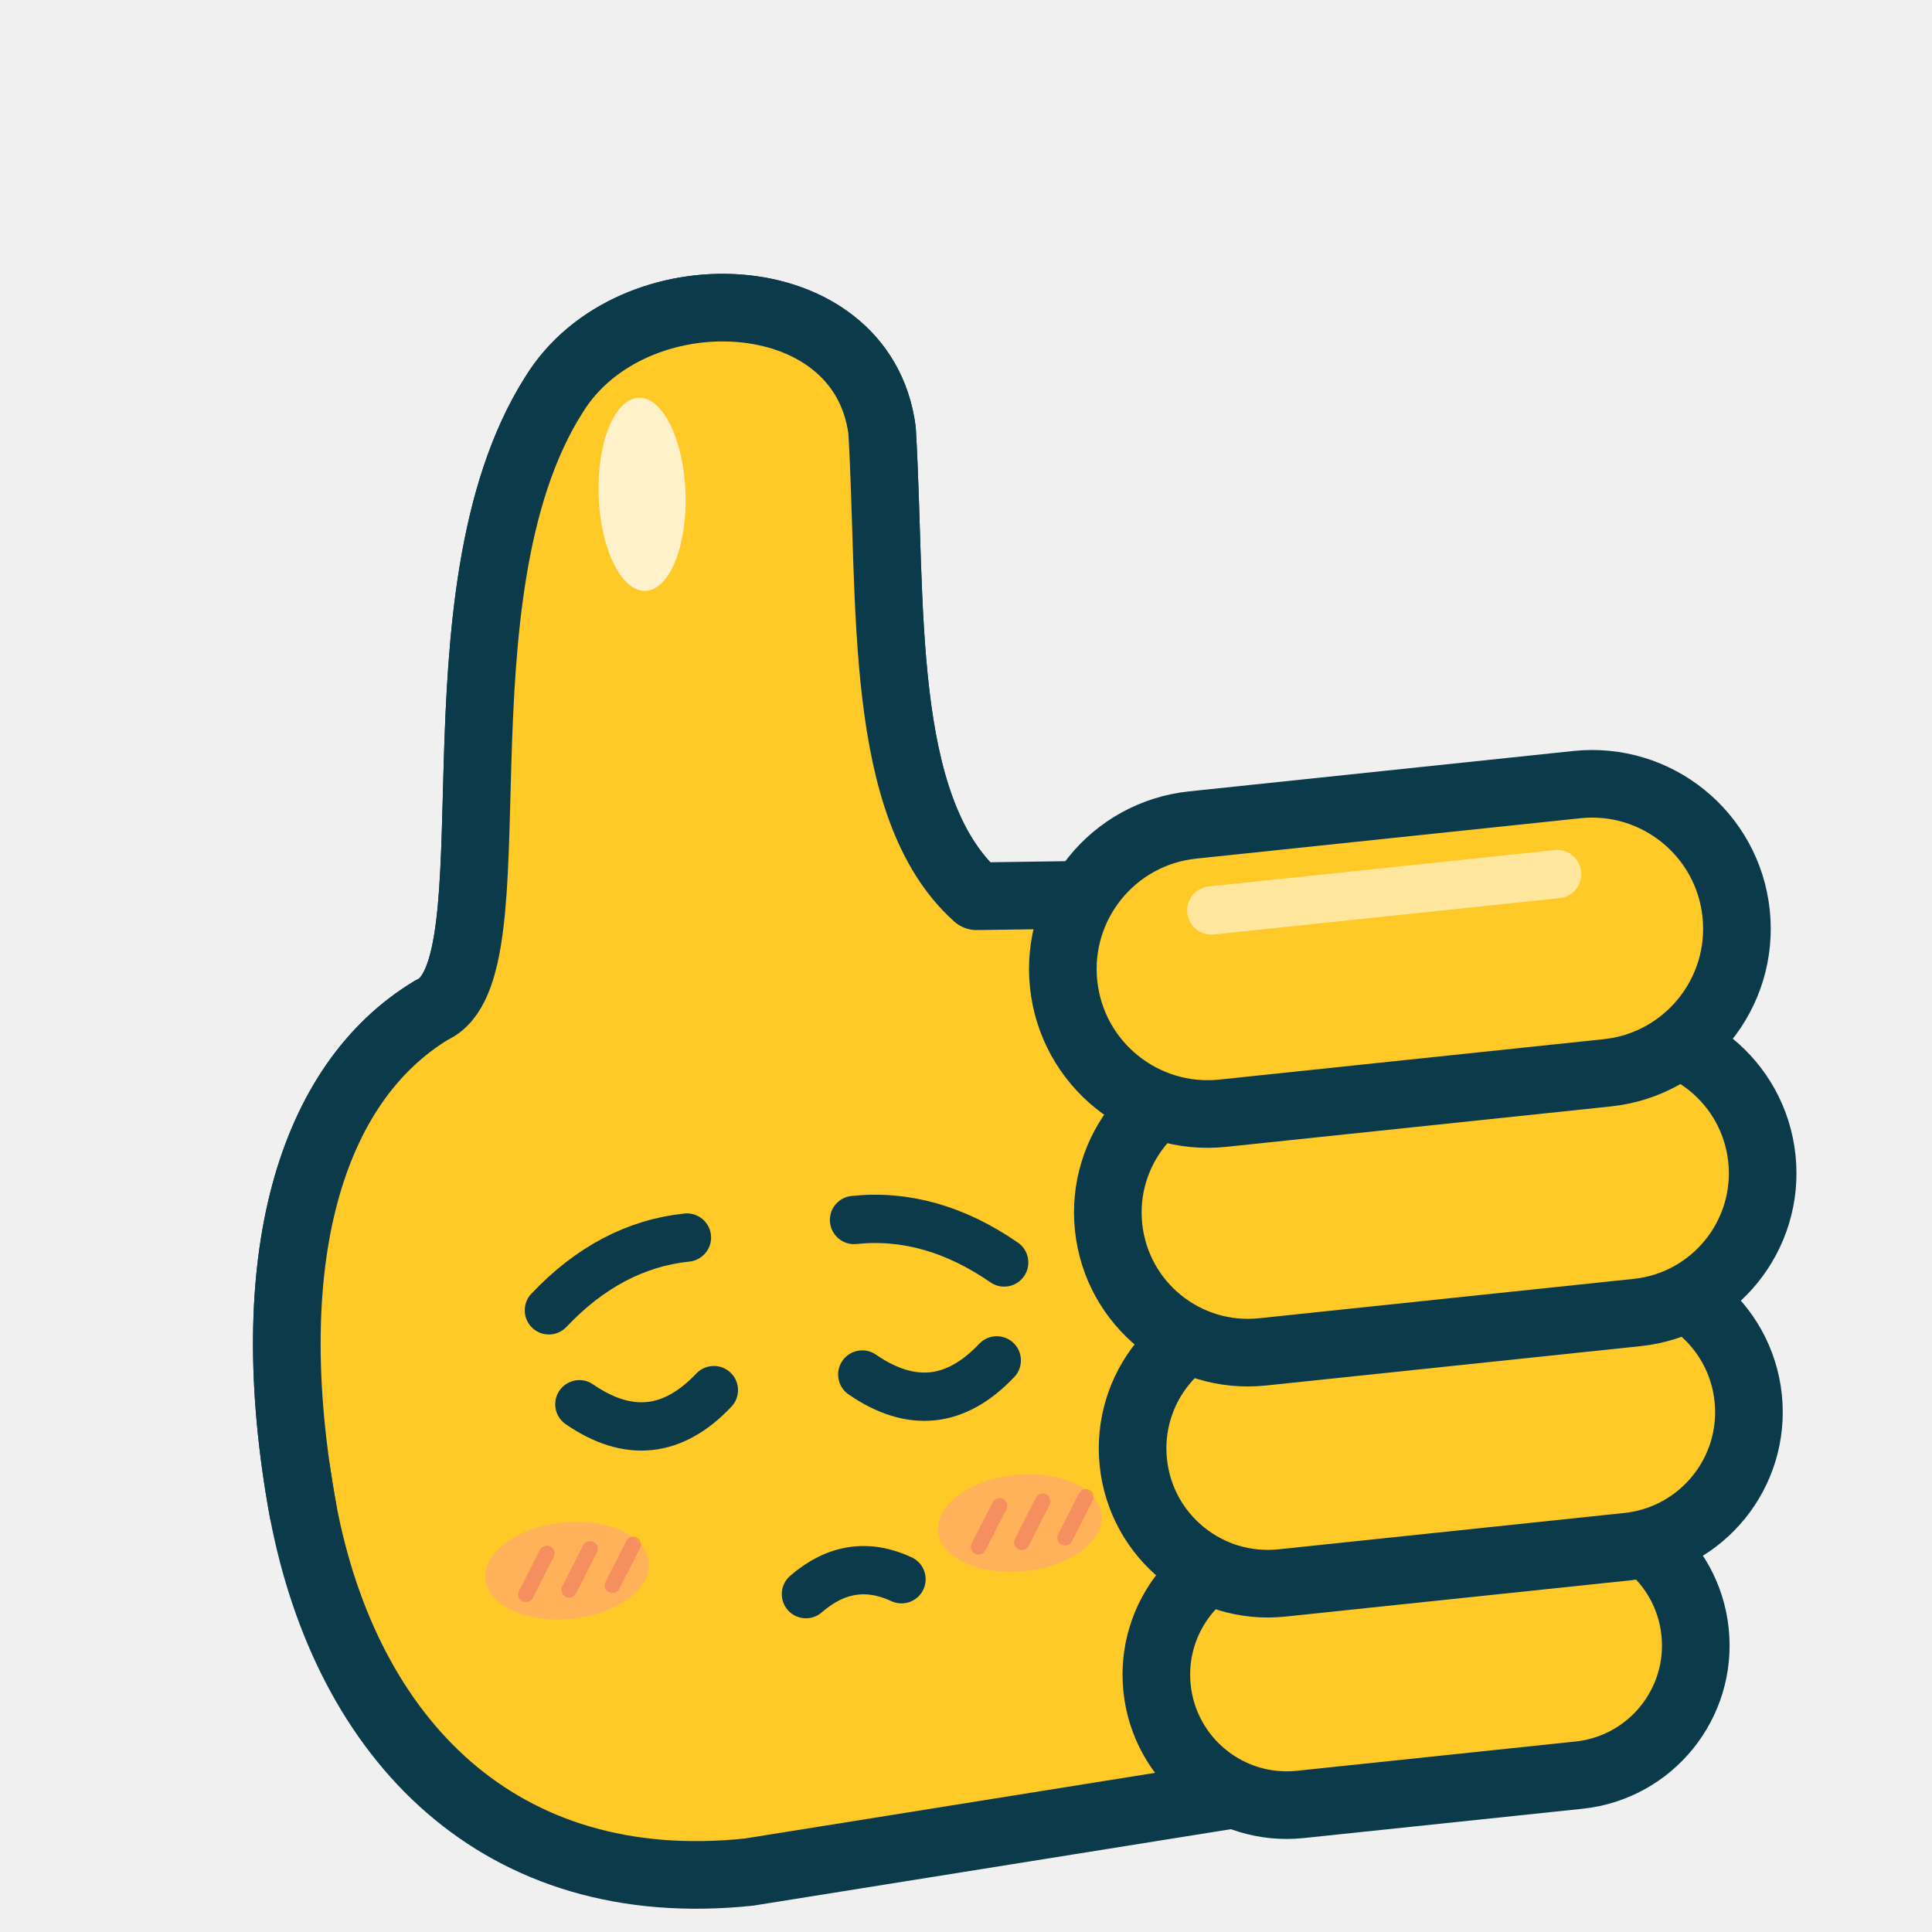
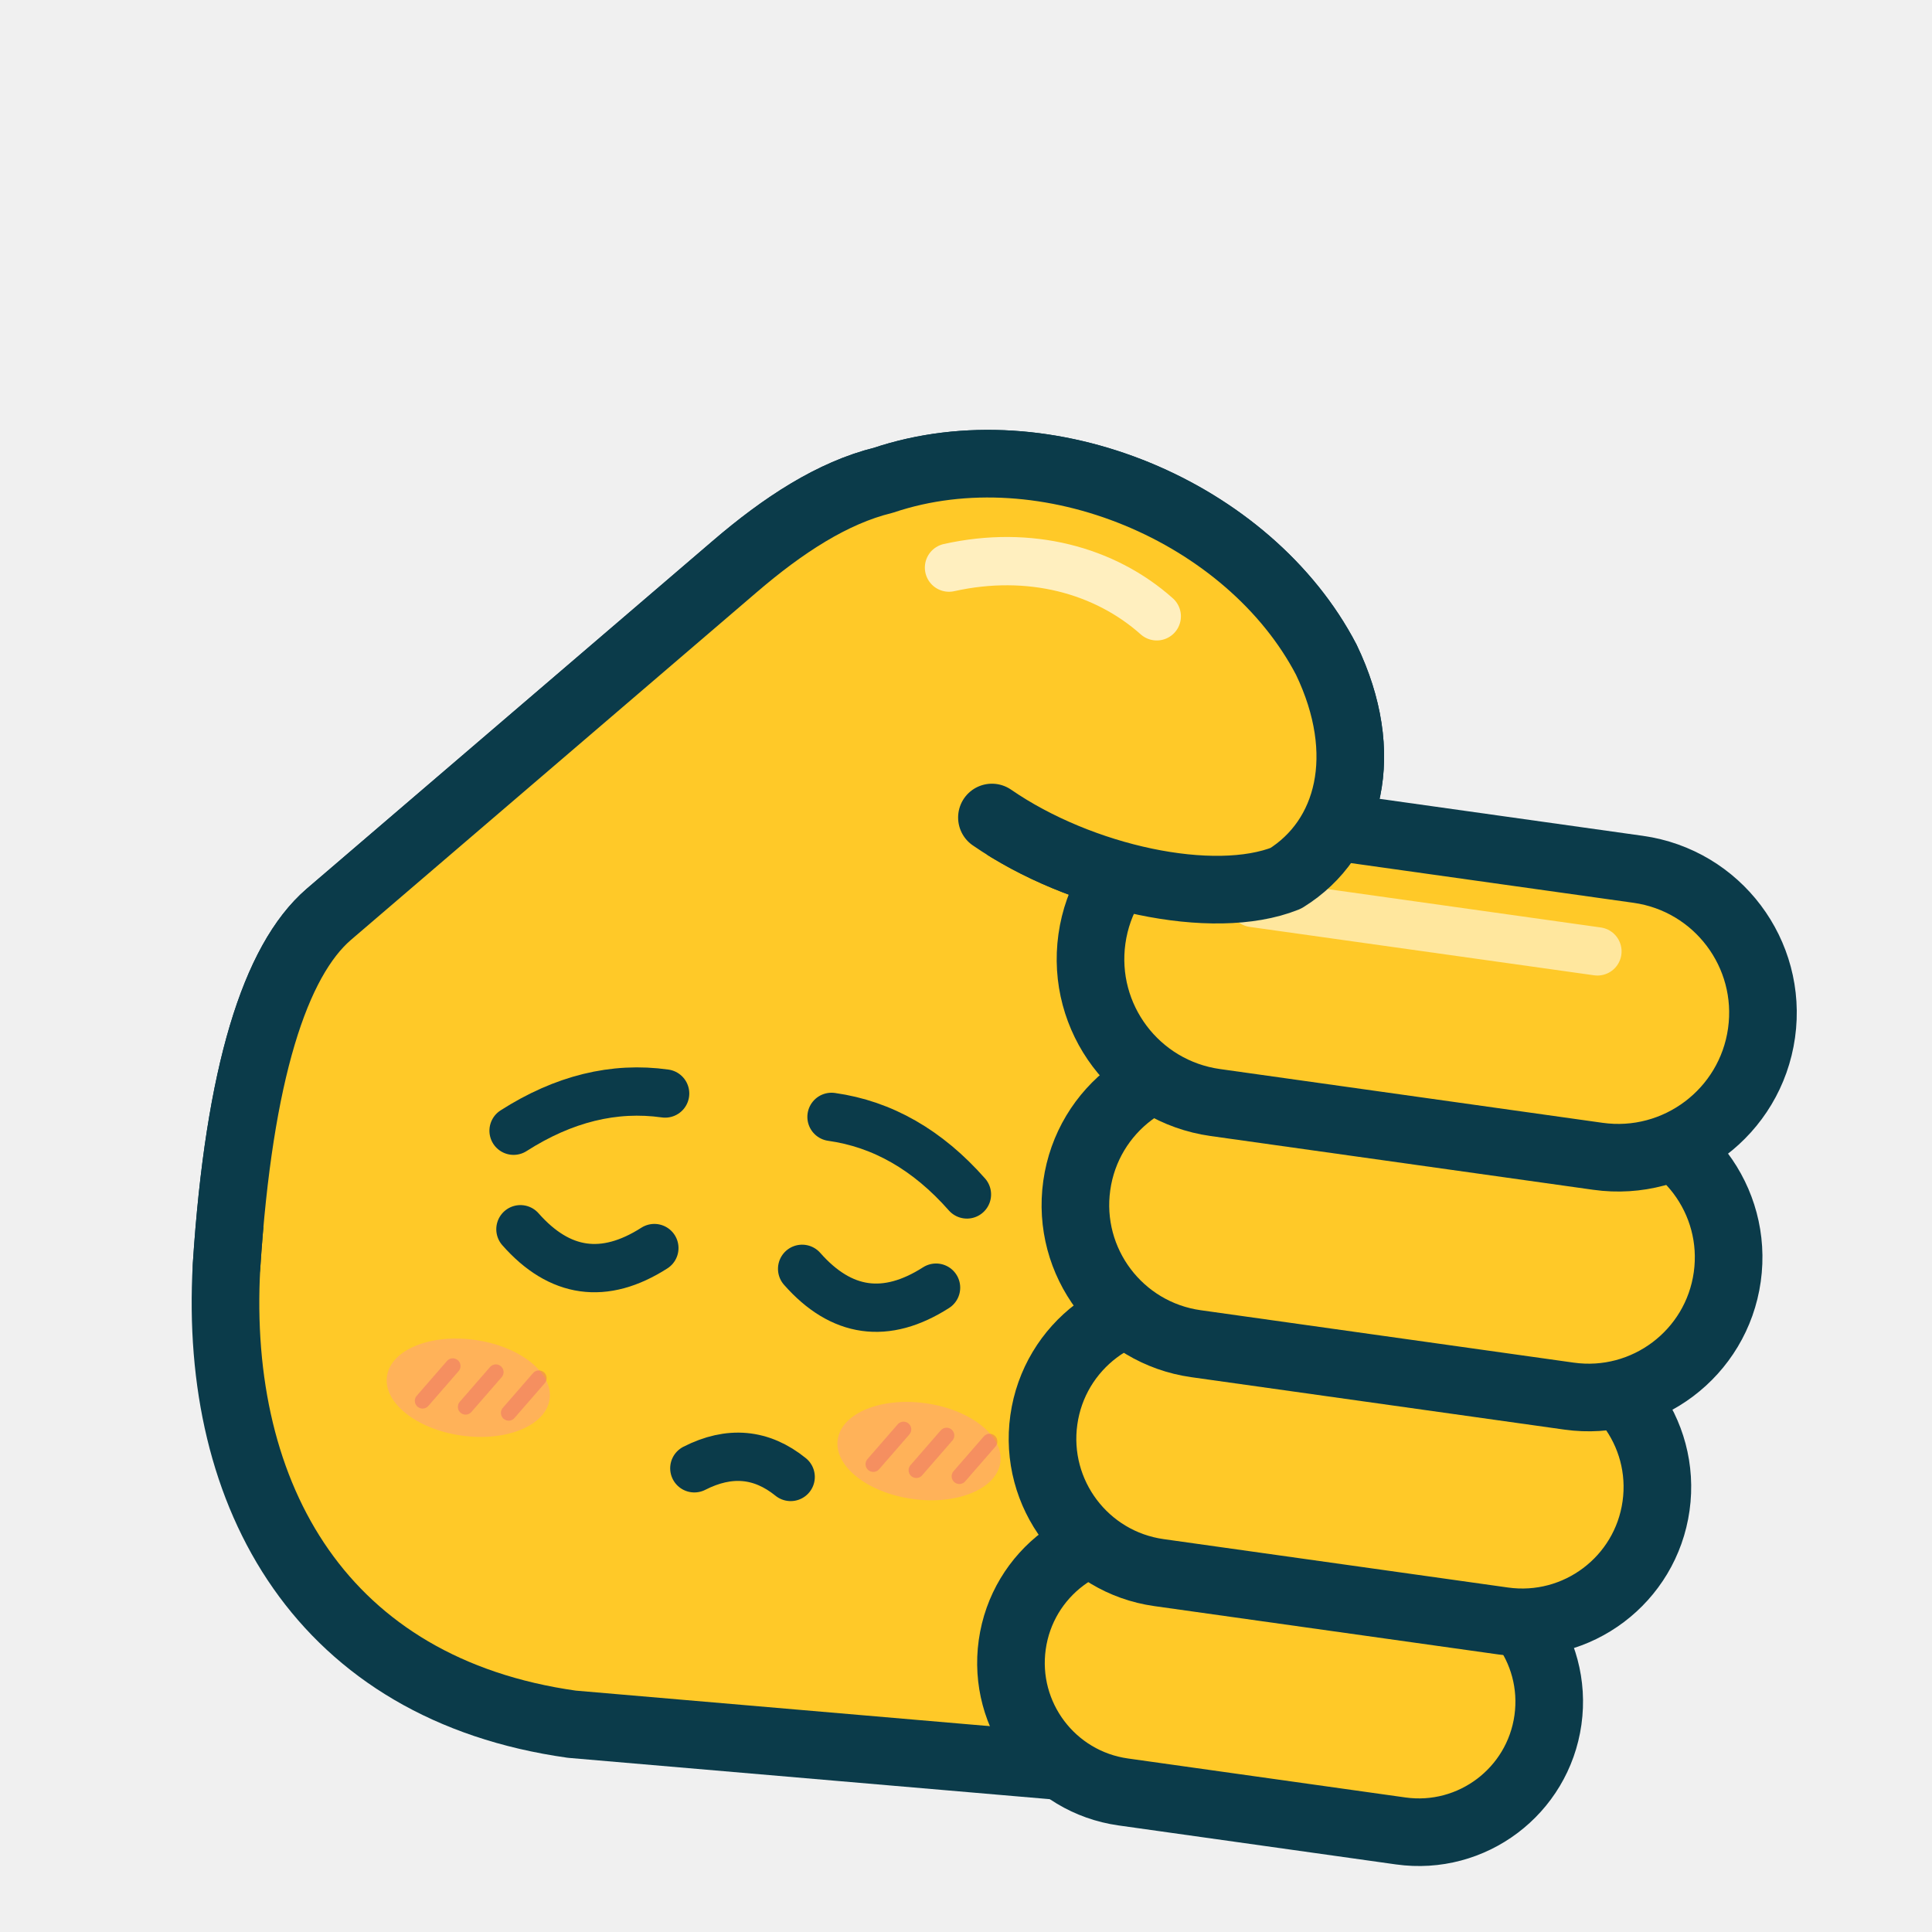
<svg xmlns="http://www.w3.org/2000/svg" width="512" height="512" viewBox="0 0 200 200">
-   <g transform="matrix(0.99452 -0.10453 0.10453 0.99452 -11.941 12.156)">
-     <path d="M28.00 148.00 C26.00 121.70 33.40 104.00 46.70 97.80 C51.35 96.30 52.33 85.62 54.05 72.91 C55.77 60.20 58.25 45.45 65.90 35.80 C75.20 23.70 98.90 27.10 99.30 43.00 C98.90 51.85 97.75 61.53 97.86 70.28 C97.97 79.03 99.35 86.85 104.00 92.00 L126 94 L144 96 L144 186 L70 190 C44 190 30 172 28 148 Z" fill="#FFC928" stroke="#0B3B4A" stroke-width="7" stroke-linejoin="round" stroke-linecap="round" />
+   <g transform="matrix(0.99027 0.13917 -0.13917 0.99027 16.321 -19.403)">
+     <path d="M28.00 148.00 C26.50 128.00 28.60 116.00 33.40 110.50 C45.60 96.67 57.80 82.83 70.00 69.00 C74.40 64.00 79.00 60.00 84.00 58.00 C100.00 50.00 122.00 56.00 132.00 70.00 C138.00 79.00 137.00 88.00 131.00 93.00 C124.00 97.00 110.00 96.00 100.00 91.00 L126 94 L144 96 L144 186 L70 190 C44 190 30 172 28 148 Z" fill="#FFC928" stroke="#0B3B4A" stroke-width="7" stroke-linejoin="round" stroke-linecap="round" />
    <rect x="114" y="162" width="56" height="27" rx="13.5" fill="#FFC928" stroke="#0B3B4A" stroke-width="7" stroke-linejoin="round" stroke-linecap="round" />
    <rect x="114" y="138" width="64" height="28" rx="14" fill="#FFC928" stroke="#0B3B4A" stroke-width="7" stroke-linejoin="round" stroke-linecap="round" />
    <rect x="114" y="113" width="68" height="29" rx="14.5" fill="#FFC928" stroke="#0B3B4A" stroke-width="7" stroke-linejoin="round" stroke-linecap="round" />
    <rect x="112" y="87" width="70" height="30" rx="15" fill="#FFC928" stroke="#0B3B4A" stroke-width="7" stroke-linejoin="round" stroke-linecap="round" />
    <path d="M128 96 H164" stroke="#FFFFFF" stroke-width="5" stroke-linecap="round" opacity="0.55" />
-     <path d="M28.00 148.00 C26.00 121.70 33.40 104.00 46.70 97.80 C51.35 96.30 52.33 85.62 54.05 72.91 C55.77 60.20 58.25 45.45 65.90 35.80 C75.20 23.70 98.90 27.10 99.30 43.00 C98.90 51.85 97.75 61.53 97.86 70.28 C97.97 79.03 99.35 86.85 104.00 92.00 L104.00 106 L52 114 Z" fill="#FFC928" />
-     <path d="M28.00 148.00 C26.00 121.70 33.40 104.00 46.70 97.80 C51.35 96.30 52.33 85.62 54.05 72.91 C55.77 60.20 58.25 45.45 65.90 35.80 C75.20 23.70 98.90 27.10 99.30 43.00 C98.90 51.85 97.75 61.53 97.86 70.28 C97.97 79.03 99.35 86.85 104.00 92.00" fill="none" stroke="#0B3B4A" stroke-width="7" stroke-linejoin="round" stroke-linecap="round" />
-     <ellipse transform="rotate(4.0 73.90 47.00)" cx="73.90" cy="47.00" rx="4.5" ry="10" fill="#FFFFFF" opacity="0.750" />
-     <path d="M92 66 C100 63 108 64 114 68" stroke="#FFFFFF" stroke-width="5" stroke-linecap="round" fill="none" opacity="0.000" />
+     <path d="M28.00 148.00 C26.50 128.00 28.60 116.00 33.40 110.50 C45.60 96.67 57.80 82.83 70.00 69.00 C74.40 64.00 79.00 60.00 84.00 58.00 C100.00 50.00 122.00 56.00 132.00 70.00 C138.00 79.00 137.00 88.00 131.00 93.00 C124.00 97.00 110.00 96.00 100.00 91.00 L100.00 106 L52 114 Z" fill="#FFC928" />
+     <path d="M28.00 148.00 C26.50 128.00 28.60 116.00 33.40 110.50 C45.60 96.67 57.80 82.83 70.00 69.00 C74.40 64.00 79.00 60.00 84.00 58.00 C100.00 50.00 122.00 56.00 132.00 70.00 C138.00 79.00 137.00 88.00 131.00 93.00 C124.00 97.00 110.00 96.00 100.00 91.00" fill="none" stroke="#0B3B4A" stroke-width="7" stroke-linejoin="round" stroke-linecap="round" />
+     <ellipse transform="rotate(4.0 103.00 62.00)" cx="103.00" cy="62.00" rx="4.5" ry="10" fill="#FFFFFF" opacity="0.000" />
+     <path d="M92 66 C100 63 108 64 114 68" stroke="#FFFFFF" stroke-width="5" stroke-linecap="round" fill="none" opacity="0.700" />
    <defs>
-       <mask id="behind-fingers-a" maskUnits="userSpaceOnUse" x="-50" y="-50" width="300" height="300">
+       <mask id="behind-fingers-r" maskUnits="userSpaceOnUse" x="-50" y="-50" width="300" height="300">
        <rect x="-50" y="-50" width="300" height="300" fill="#fff" />
        <rect x="114" y="162" width="56" height="27" rx="13.5" fill="#000" stroke="#000" stroke-width="7" stroke-linejoin="round" stroke-linecap="round" />
        <rect x="114" y="138" width="64" height="28" rx="14" fill="#000" stroke="#000" stroke-width="7" stroke-linejoin="round" stroke-linecap="round" />
        <rect x="114" y="113" width="68" height="29" rx="14.5" fill="#000" stroke="#000" stroke-width="7" stroke-linejoin="round" stroke-linecap="round" />
        <rect x="112" y="87" width="70" height="30" rx="15" fill="#000" stroke="#000" stroke-width="7" stroke-linejoin="round" stroke-linecap="round" />
      </mask>
    </defs>
-     <g mask="url(#behind-fingers-a)">
+     <g mask="url(#behind-fingers-r)">
      <g transform="translate(73.5 149.0)">
        <g transform="translate(5.976 0)">
          <path d="M-24 -19 Q-17 -25 -9 -25" stroke="#0B3B4A" stroke-width="5" stroke-linecap="round" stroke-linejoin="round" fill="none" />
        </g>
        <g transform="translate(5.369 0)">
          <path d="M9 -25 Q17 -25 24 -19" stroke="#0B3B4A" stroke-width="5" stroke-linecap="round" stroke-linejoin="round" fill="none" />
        </g>
        <g transform="translate(6.098 0)">
          <path d="M-22 -9 Q-15 -3 -8 -9" stroke="#0B3B4A" stroke-width="5" stroke-linecap="round" stroke-linejoin="round" fill="none" />
        </g>
        <g transform="translate(5.546 0)">
          <path d="M8 -9 Q15 -3 22 -9" stroke="#0B3B4A" stroke-width="5" stroke-linecap="round" stroke-linejoin="round" fill="none" />
        </g>
        <g transform="translate(6.369 0)">
          <path d="M-1 13 Q4 9.5 9 12.5" stroke="#0B3B4A" stroke-width="5" stroke-linecap="round" stroke-linejoin="round" fill="none" />
        </g>
        <g transform="translate(5.036 0)">
          <ellipse cx="-24.0" cy="8.0" rx="8.5" ry="5" fill="#FF8FA3" opacity="0.4" />
          <path d="M-28.5 10.0 l2.6 -4 M-24.0 10.0 l2.6 -4 M-19.5 10.0 l2.6 -4" stroke="#E2546C" stroke-width="1.6" stroke-linecap="round" opacity="0.36" />
        </g>
        <g transform="translate(4.154 0)">
          <ellipse cx="24.0" cy="8.0" rx="8.5" ry="5" fill="#FF8FA3" opacity="0.4" />
          <path d="M19.5 10.0 l2.6 -4 M24.0 10.0 l2.6 -4 M28.5 10.0 l2.6 -4" stroke="#E2546C" stroke-width="1.6" stroke-linecap="round" opacity="0.36" />
        </g>
      </g>
    </g>
  </g>
</svg>
